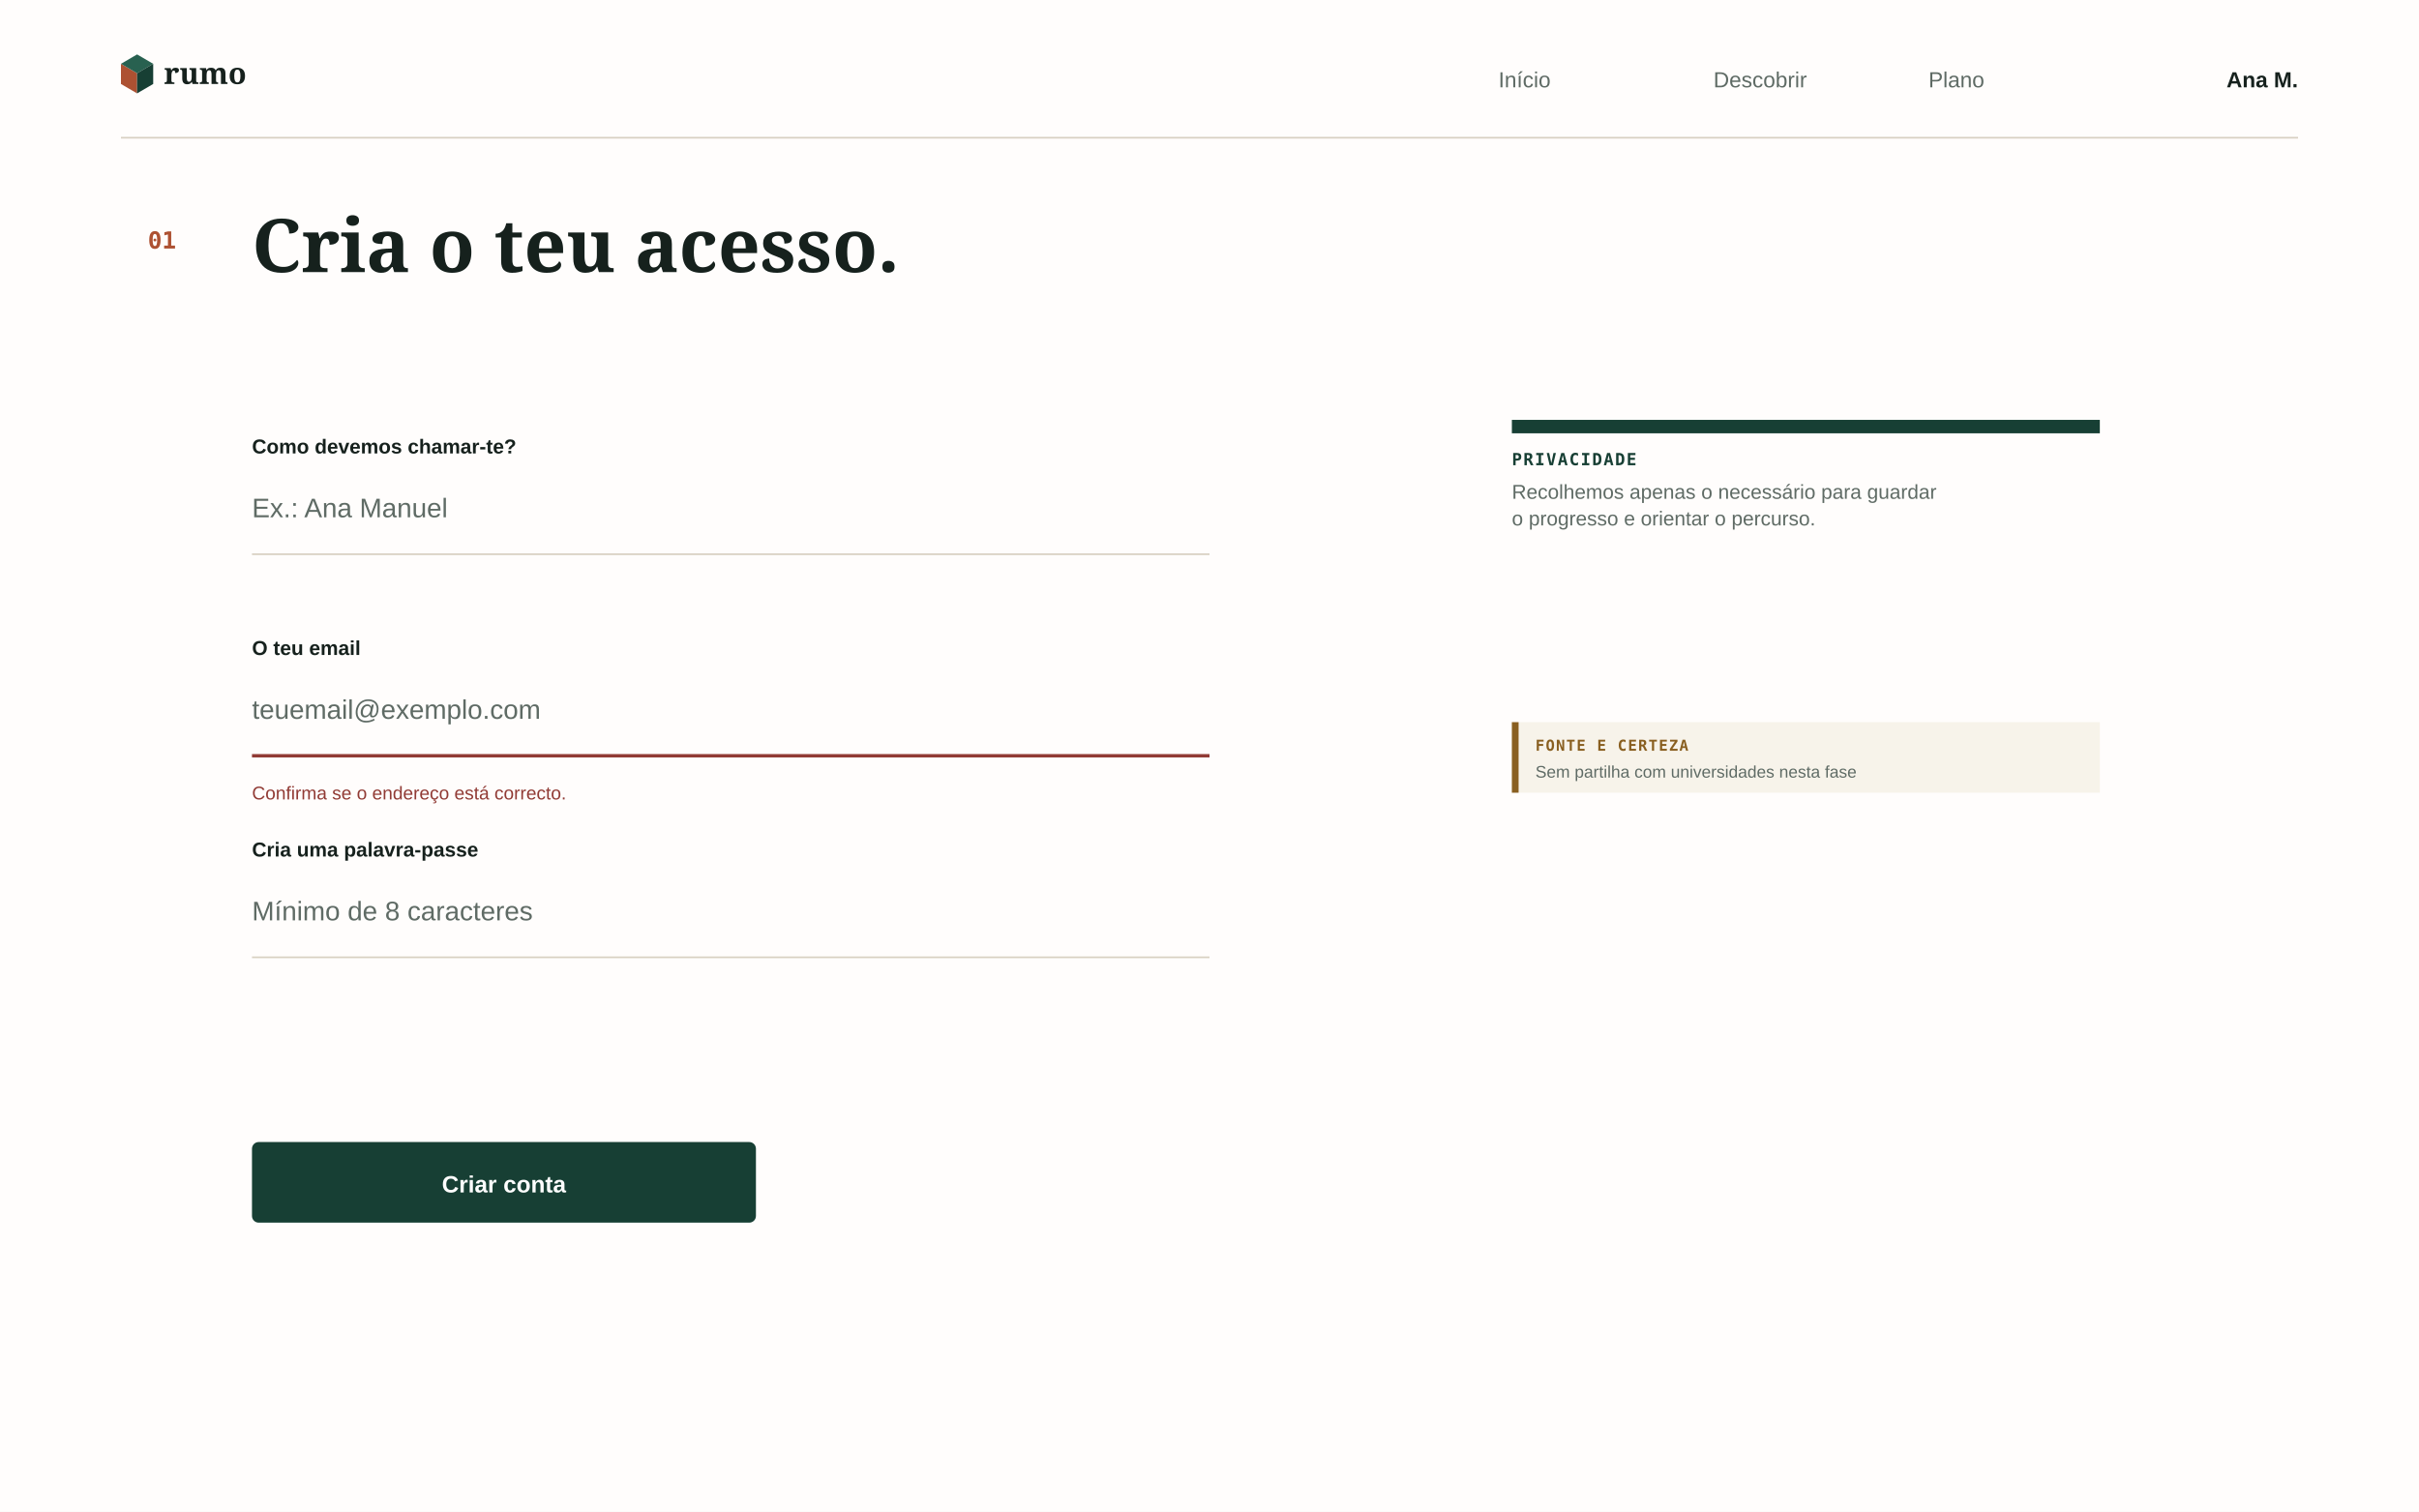
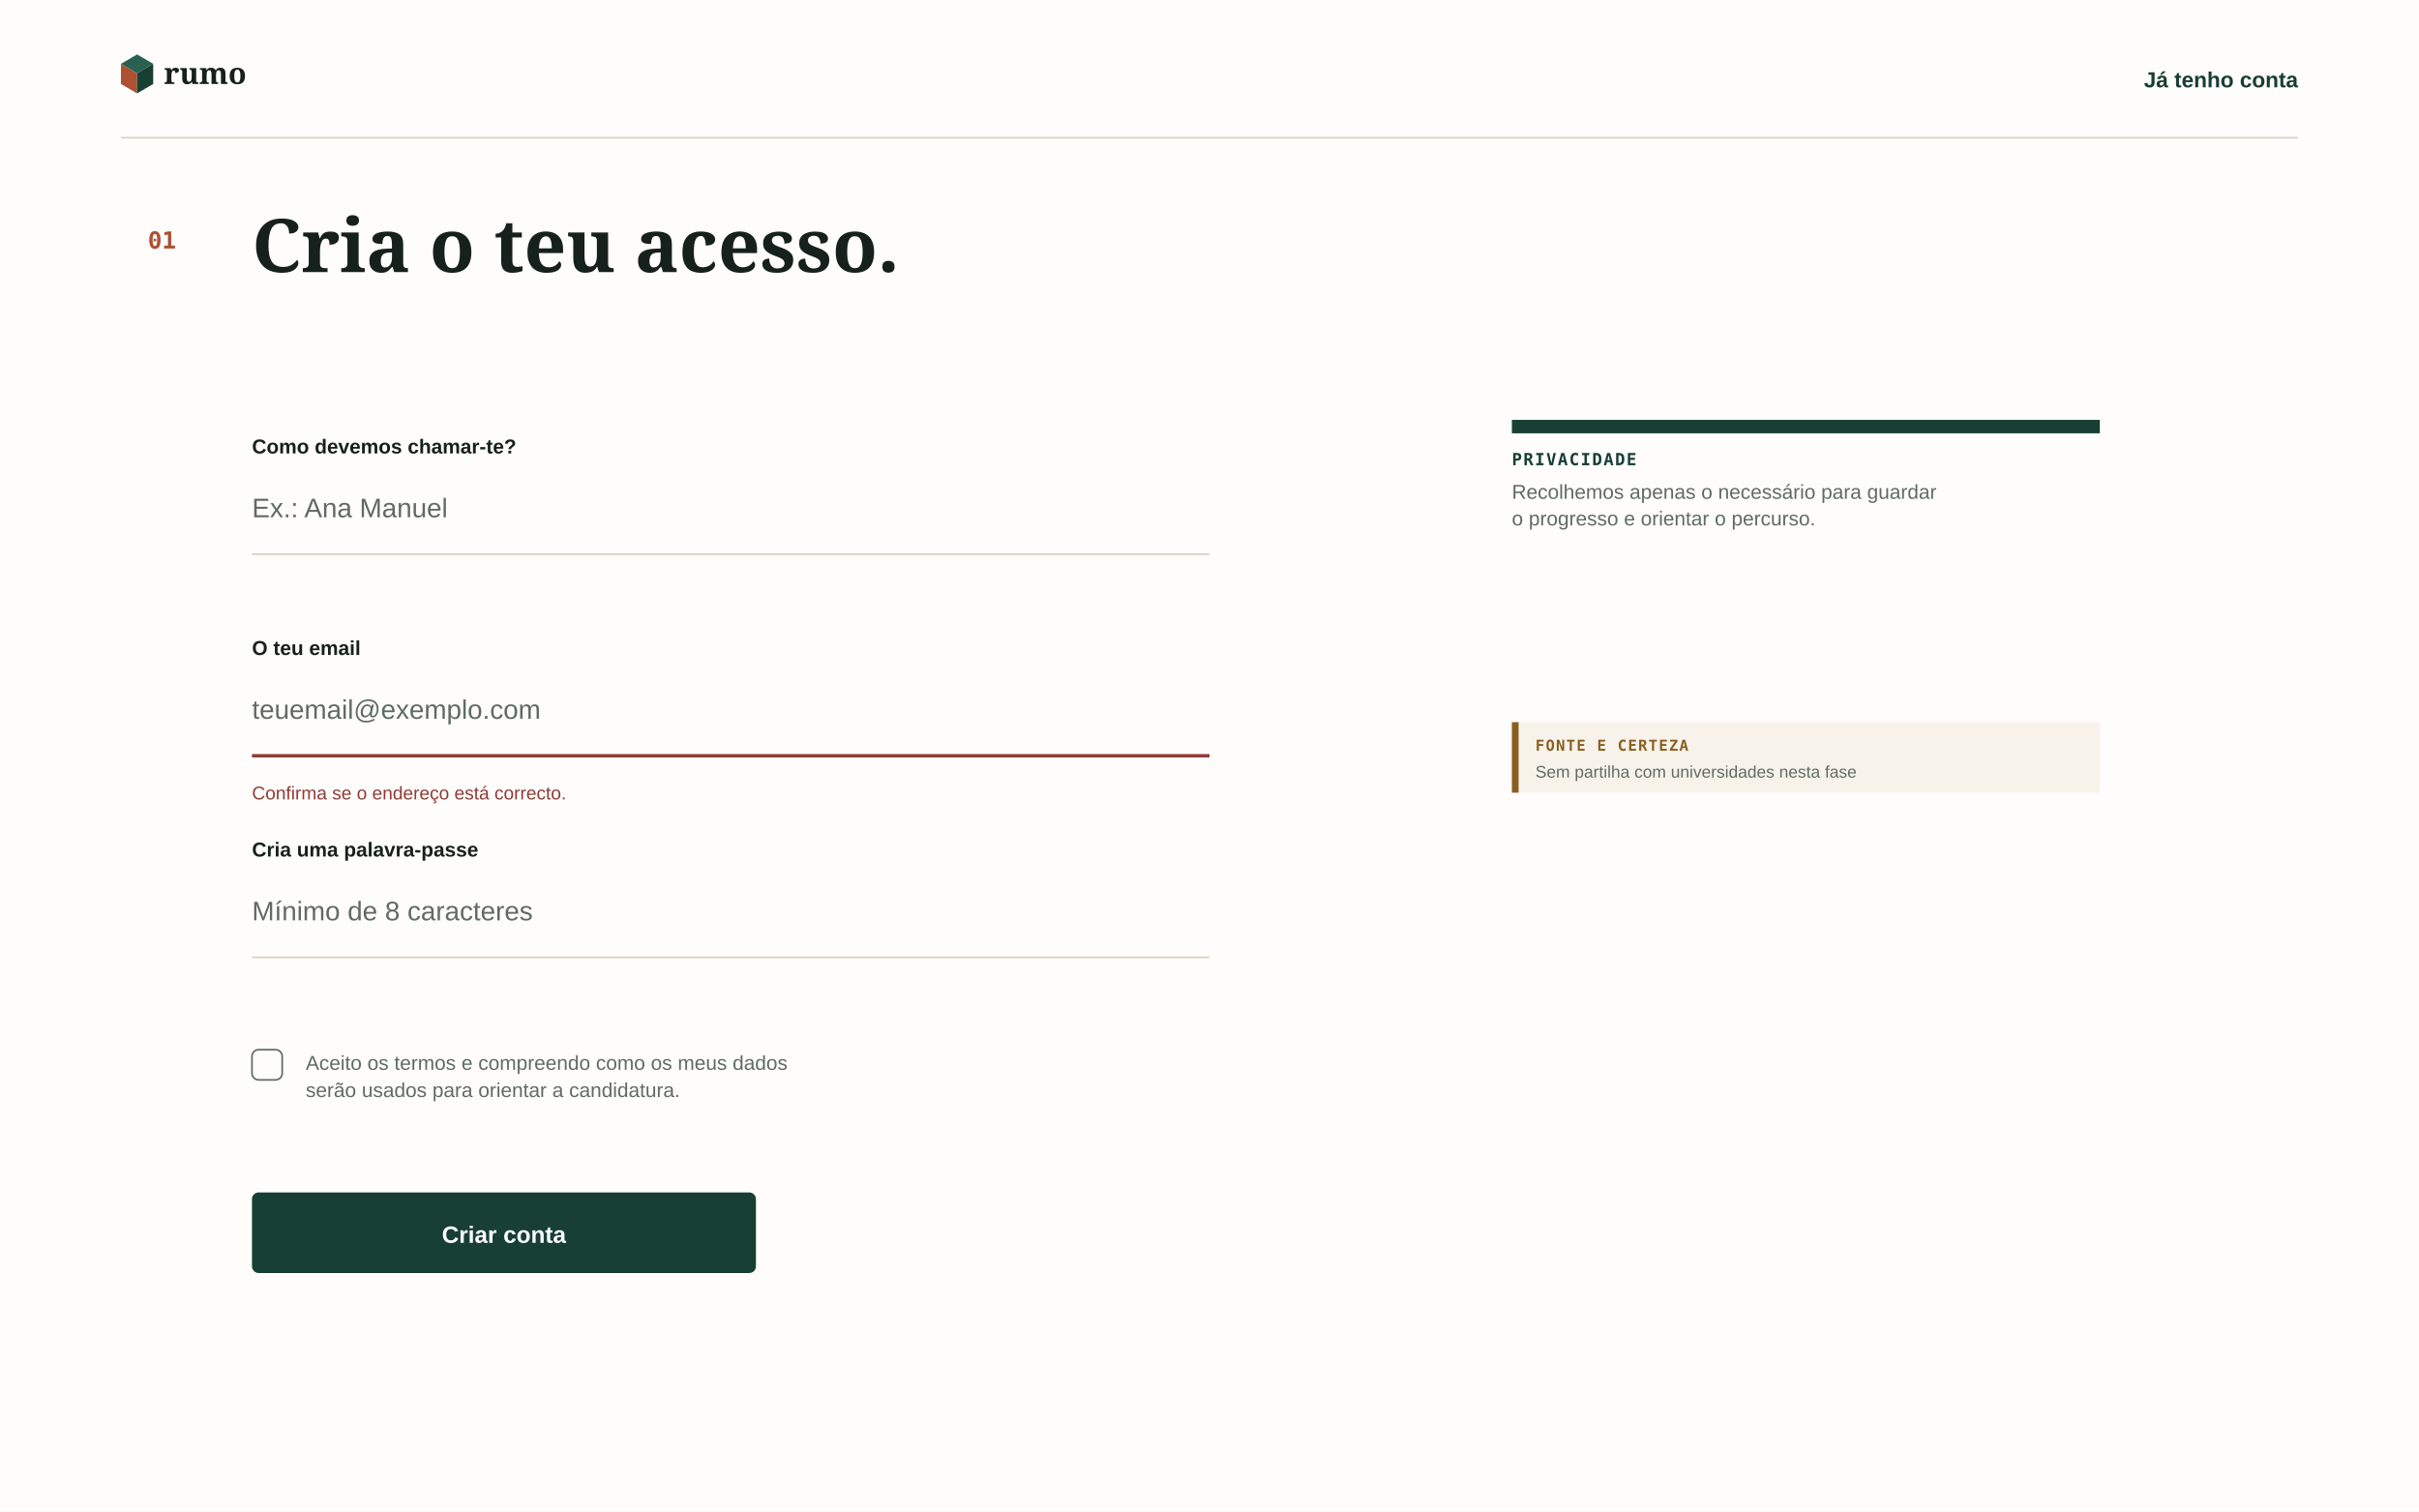
<svg xmlns="http://www.w3.org/2000/svg" width="1440" height="900" viewBox="0 0 1440 900" role="img" aria-label="S02 Registo Desktop v0.2">
  <rect x="0" y="0" width="1440" height="900" rx="0" fill="#FFFDFC" stroke="none" />
  <rect x="0" y="0" width="1440" height="900" rx="0" fill="#FFFDFC" stroke="none" />
  <g id="Barra superior">
    <g id="Rumo logo" transform="translate(72 38) scale(0.8)">
      <path d="M0 0 L12 7 L12 22 L0 15 Z" fill="#AD5132" />
      <path d="M0 0 L12 7 L24 0 L12 -7 Z" fill="#286150" />
      <path d="M12 7 L24 0 L24 15 L12 22 Z" fill="#173F34" />
      <text x="32" y="15" font-family="Literata, Georgia, serif" font-size="22" font-weight="700" fill="#16211D">rumo</text>
    </g>
-     <text x="892" y="52" font-family="IBM Plex Sans, Arial, sans-serif" font-size="13" font-weight="400" fill="#5F6B65">Início</text>
-     <text x="1020" y="52" font-family="IBM Plex Sans, Arial, sans-serif" font-size="13" font-weight="400" fill="#5F6B65">Descobrir</text>
-     <text x="1148" y="52" font-family="IBM Plex Sans, Arial, sans-serif" font-size="13" font-weight="400" fill="#5F6B65">Plano</text>
-     <text x="1368" y="52" font-family="IBM Plex Sans, Arial, sans-serif" font-size="13" font-weight="600" fill="#16211D" text-anchor="end">Ana M.</text>
+     <text x="1368" y="52" font-family="IBM Plex Sans, Arial, sans-serif" font-size="13" font-weight="600" fill="#173F34" text-anchor="end">Já tenho conta</text>
    <line x1="72" y1="82" x2="1368" y2="82" stroke="#D8D0C2" stroke-width="1" />
  </g>
  <text x="88" y="148" font-family="IBM Plex Mono, monospace" font-size="14" font-weight="700" fill="#AD5132">01</text>
  <text x="150" y="162" font-family="Literata, Georgia, serif" font-size="44" font-weight="650" fill="#16211D">Cria o teu acesso.</text>
  <g id="Formulário">
    <text x="150" y="270" font-family="IBM Plex Sans, Arial, sans-serif" font-size="12" font-weight="600" fill="#16211D">Como devemos chamar-te?</text>
    <text x="150" y="308" font-family="IBM Plex Sans, Arial, sans-serif" font-size="16" font-weight="400" fill="#5F6B65">Ex.: Ana Manuel</text>
    <line x1="150" y1="330" x2="720" y2="330" stroke="#D8D0C2" stroke-width="1" />
    <text x="150" y="390" font-family="IBM Plex Sans, Arial, sans-serif" font-size="12" font-weight="600" fill="#16211D">O teu email</text>
    <text x="150" y="428" font-family="IBM Plex Sans, Arial, sans-serif" font-size="16" font-weight="400" fill="#5F6B65">teuemail@exemplo.com</text>
    <line x1="150" y1="450" x2="720" y2="450" stroke="#913B35" stroke-width="2" />
    <text x="150" y="510" font-family="IBM Plex Sans, Arial, sans-serif" font-size="12" font-weight="600" fill="#16211D">Cria uma palavra-passe</text>
    <text x="150" y="548" font-family="IBM Plex Sans, Arial, sans-serif" font-size="16" font-weight="400" fill="#5F6B65">Mínimo de 8 caracteres</text>
    <line x1="150" y1="570" x2="720" y2="570" stroke="#D8D0C2" stroke-width="1" />
    <text x="150" y="476" font-family="IBM Plex Sans, Arial, sans-serif" font-size="11" font-weight="400" fill="#913B35">Confirma se o endereço está correcto.</text>
+     <g id="Consentimento desktop">
+       <rect x="150" y="625" width="18" height="18" rx="4" fill="#FFFDFC" stroke="#5F6B65" />
+       <text x="182" y="637" font-family="IBM Plex Sans, Arial, sans-serif" font-size="12" font-weight="400" fill="#5F6B65">Aceito os termos e compreendo como os meus dados</text>
+       <text x="182" y="653.2" font-family="IBM Plex Sans, Arial, sans-serif" font-size="12" font-weight="400" fill="#5F6B65">serão usados para orientar a candidatura.</text>
+     </g>
    <g id="Acção Criar conta">
-       <rect x="150" y="680" width="300" height="48" rx="4" fill="#173F34" stroke="none" />
-       <text x="300" y="710" font-family="IBM Plex Sans, Arial, sans-serif" font-size="14" font-weight="600" fill="#FFFFFF" text-anchor="middle">Criar conta</text>
+       <rect x="150" y="710" width="300" height="48" rx="4" fill="#173F34" stroke="none" />
+       <text x="300" y="740" font-family="IBM Plex Sans, Arial, sans-serif" font-size="14" font-weight="600" fill="#FFFFFF" text-anchor="middle">Criar conta</text>
    </g>
  </g>
  <g id="Nota Rumo">
    <rect x="900" y="250" width="350" height="8" rx="0" fill="#173F34" stroke="none" />
    <text x="900" y="277" font-family="IBM Plex Mono, monospace" font-size="10" font-weight="600" fill="#173F34" letter-spacing="0.8">PRIVACIDADE</text>
    <text x="900" y="297" font-family="IBM Plex Sans, Arial, sans-serif" font-size="12" font-weight="400" fill="#5F6B65">Recolhemos apenas o necessário para guardar</text>
    <text x="900" y="312.84" font-family="IBM Plex Sans, Arial, sans-serif" font-size="12" font-weight="400" fill="#5F6B65">o progresso e orientar o percurso.</text>
  </g>
  <g id="Faixa de fonte">
    <rect x="900" y="430" width="350" height="42" rx="0" fill="#F7F3EA" stroke="none" />
    <rect x="900" y="430" width="4" height="42" rx="0" fill="#895F20" stroke="none" />
    <text x="914" y="447" font-family="IBM Plex Mono, monospace" font-size="9" font-weight="600" fill="#895F20" letter-spacing="0.7">FONTE E CERTEZA</text>
    <text x="914" y="463" font-family="IBM Plex Sans, Arial, sans-serif" font-size="10" font-weight="400" fill="#5F6B65">Sem partilha com universidades nesta fase</text>
  </g>
</svg>
